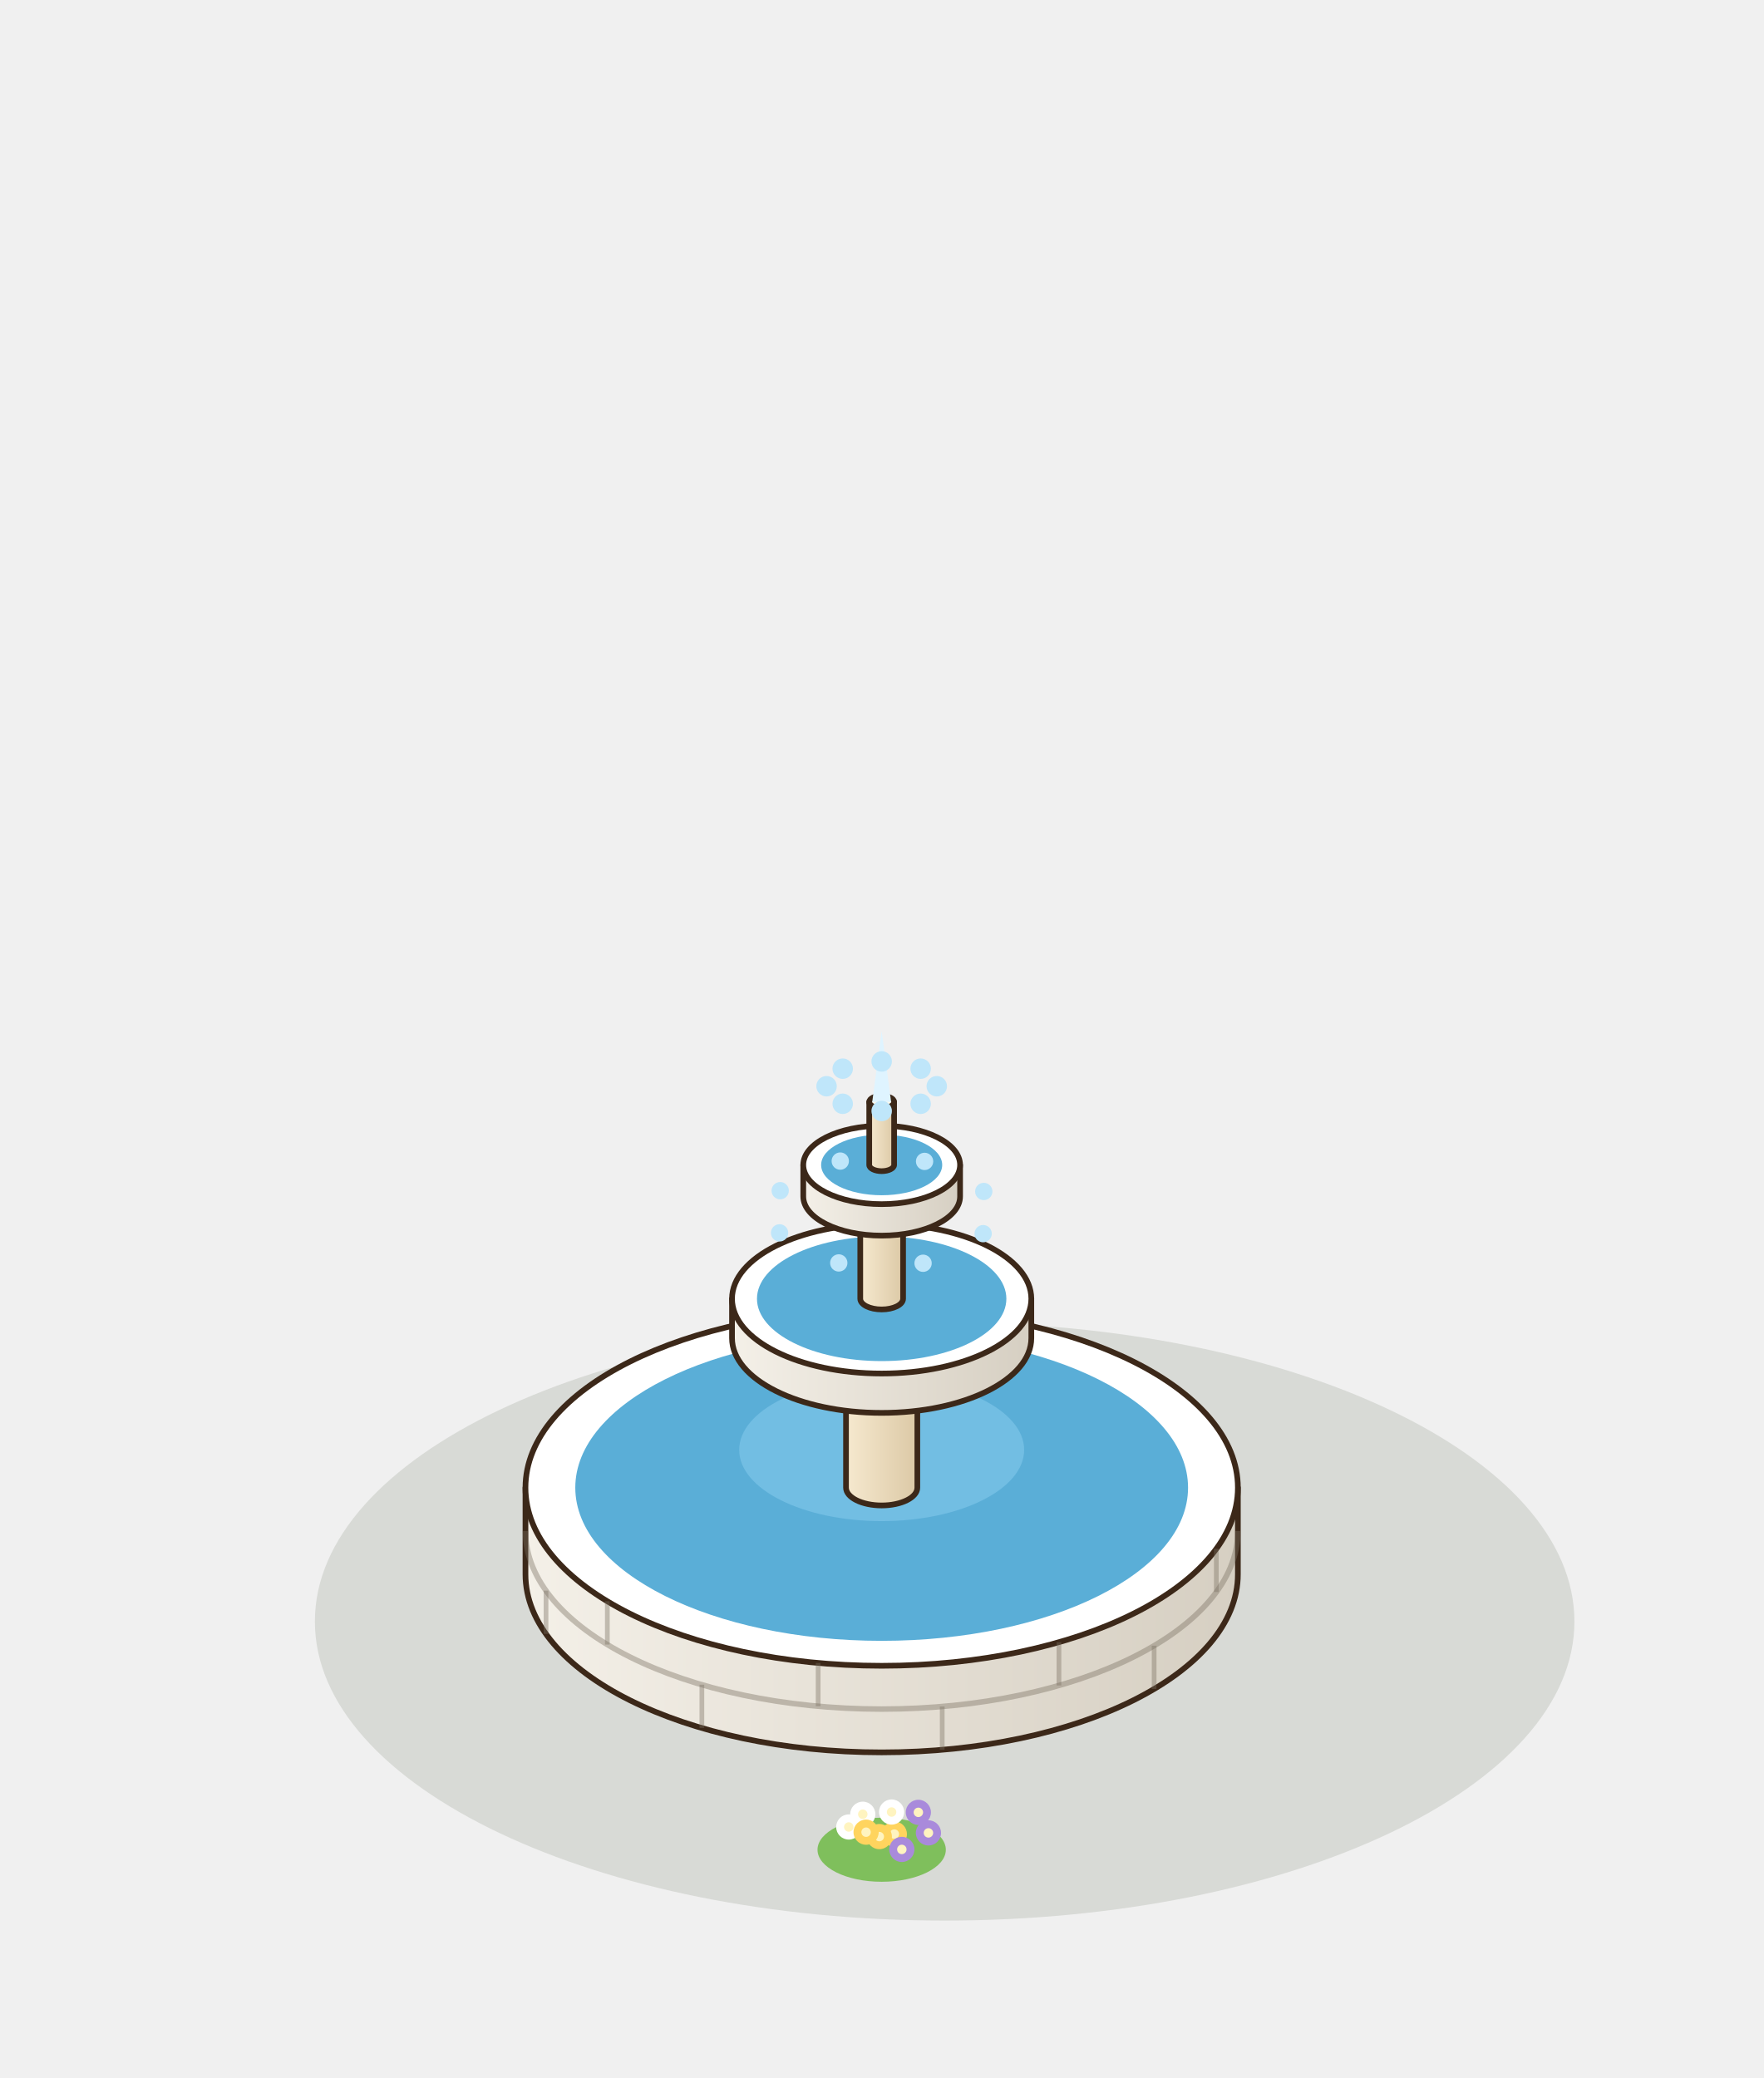
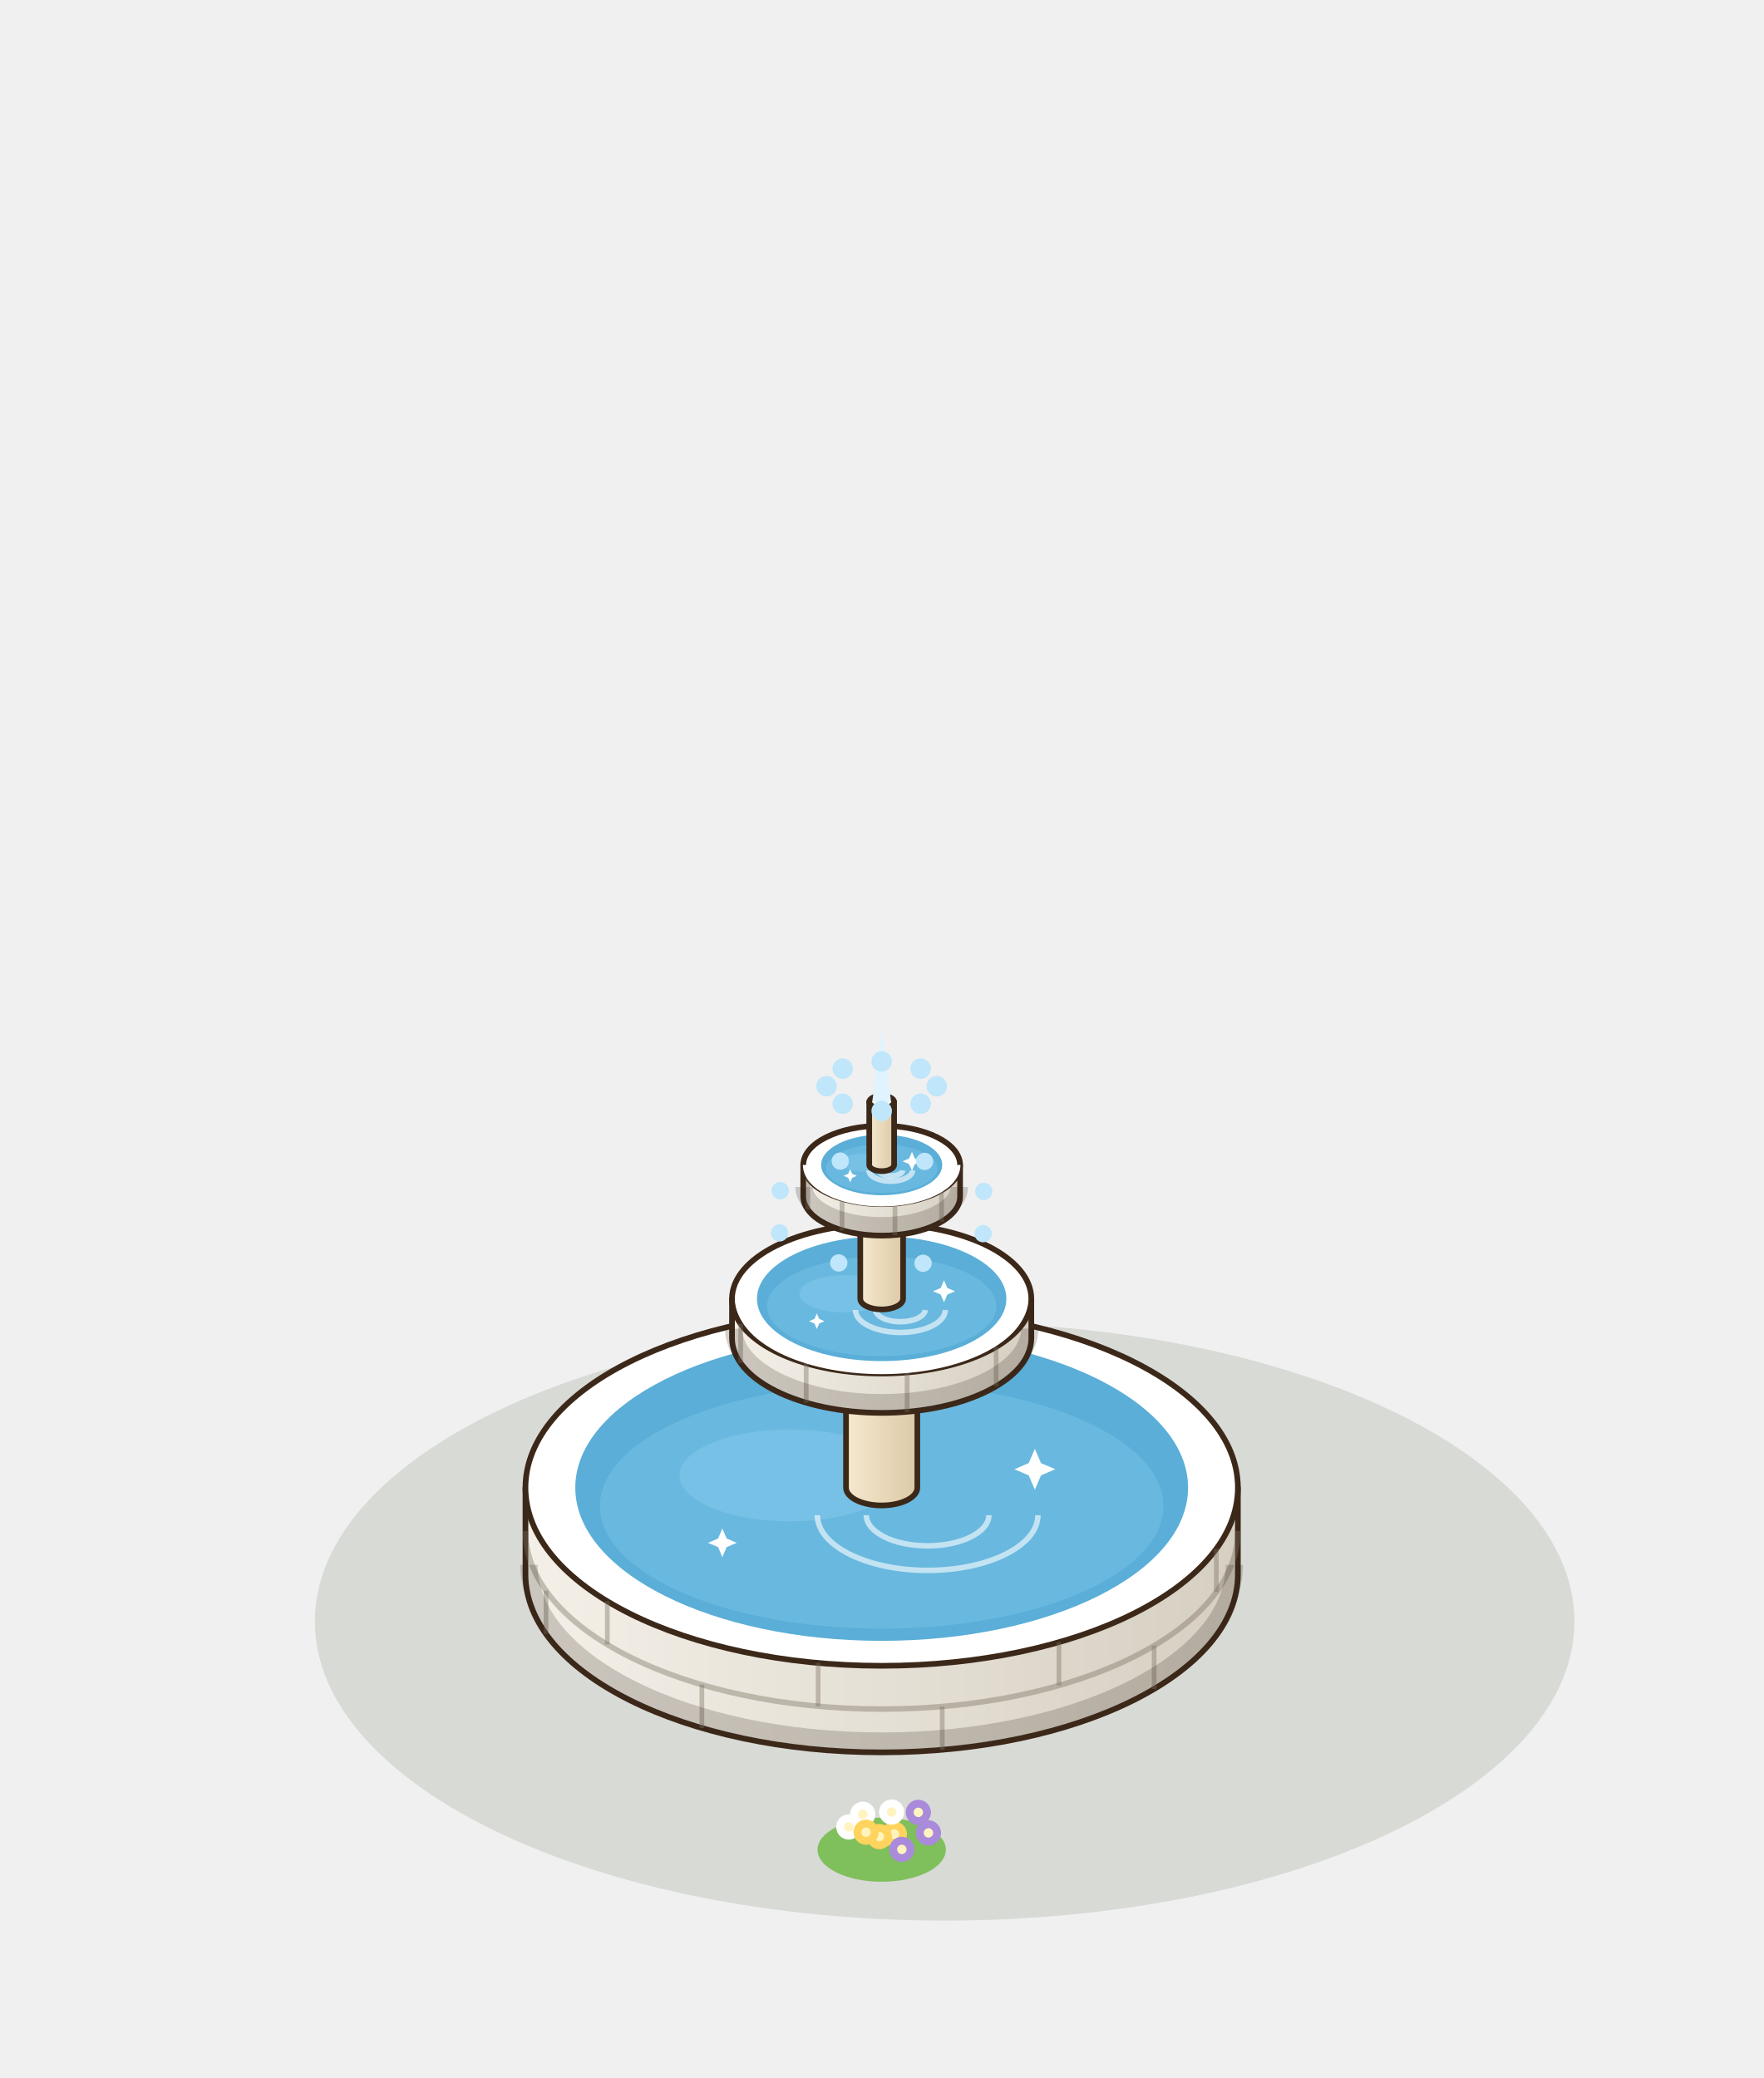
<svg xmlns="http://www.w3.org/2000/svg" width="280" height="330" viewBox="-140 -250 280 330">
  <g transform="scale(1.25)">
    <ellipse cx="8" cy="6" rx="80" ry="38" fill="rgba(40,55,20,.12)" />
    <ellipse cx="-1.6" cy="-36.2" rx="9.05" ry="4.53" fill="#7FBF5C" />
    <circle cx="0.19" cy="-38.1" r="1.6" fill="#F7A8C8" />
    <circle cx="0.19" cy="-38.1" r="0.6" fill="#FFF4C0" />
    <circle cx="-6.24" cy="-39.1" r="1.6" fill="#FFD45E" />
    <circle cx="-6.24" cy="-39.1" r="0.6" fill="#FFF4C0" />
    <circle cx="3.58" cy="-41.17" r="1.6" fill="#FFFFFF" />
    <circle cx="3.58" cy="-41.17" r="0.6" fill="#FFF4C0" />
    <circle cx="-1.93" cy="-37.74" r="1.6" fill="#E2574C" />
    <circle cx="-1.93" cy="-37.74" r="0.6" fill="#FFF4C0" />
    <circle cx="-4.26" cy="-40.9" r="1.6" fill="#F7A8C8" />
    <circle cx="-4.26" cy="-40.9" r="0.6" fill="#FFF4C0" />
    <circle cx="5" cy="-38.27" r="1.6" fill="#FFD45E" />
    <circle cx="5" cy="-38.27" r="0.6" fill="#FFF4C0" />
    <circle cx="-3.8" cy="-38.37" r="1.6" fill="#FFFFFF" />
    <circle cx="-3.8" cy="-38.37" r="0.6" fill="#FFF4C0" />
    <circle cx="-0.2" cy="-41.21" r="1.6" fill="#E2574C" />
    <circle cx="-0.2" cy="-41.21" r="0.6" fill="#FFF4C0" />
    <circle cx="1.25" cy="-35.94" r="1.6" fill="#F7A8C8" />
    <circle cx="1.25" cy="-35.94" r="0.6" fill="#FFF4C0" />
    <ellipse cx="0" cy="35" rx="8.15" ry="4.07" fill="#7FBF5C" />
    <circle cx="1.61" cy="33.01" r="1.6" fill="#FFD45E" />
    <circle cx="1.61" cy="33.01" r="0.6" fill="#FFF4C0" />
    <circle cx="-4.18" cy="32.11" r="1.6" fill="#FFFFFF" />
    <circle cx="-4.18" cy="32.11" r="0.6" fill="#FFF4C0" />
    <circle cx="4.66" cy="30.25" r="1.6" fill="#A98ADB" />
    <circle cx="4.66" cy="30.25" r="0.6" fill="#FFF4C0" />
    <circle cx="-0.3" cy="33.33" r="1.6" fill="#FFD45E" />
    <circle cx="-0.3" cy="33.33" r="0.6" fill="#FFF4C0" />
    <circle cx="-2.4" cy="30.49" r="1.6" fill="#FFFFFF" />
    <circle cx="-2.4" cy="30.49" r="0.6" fill="#FFF4C0" />
    <circle cx="5.94" cy="32.86" r="1.6" fill="#A98ADB" />
    <circle cx="5.94" cy="32.86" r="0.6" fill="#FFF4C0" />
    <circle cx="-1.98" cy="32.77" r="1.6" fill="#FFD45E" />
    <circle cx="-1.98" cy="32.77" r="0.6" fill="#FFF4C0" />
    <circle cx="1.26" cy="30.21" r="1.6" fill="#FFFFFF" />
    <circle cx="1.26" cy="30.21" r="0.6" fill="#FFF4C0" />
    <circle cx="2.56" cy="34.96" r="1.6" fill="#A98ADB" />
    <circle cx="2.56" cy="34.96" r="0.6" fill="#FFF4C0" />
    <defs>
      <linearGradient id="bs-100" x1="0" x2="1">
        <stop offset="0" stop-color="#F4F0E8" />
        <stop offset="1" stop-color="#D6CFC2" />
      </linearGradient>
    </defs>
    <path d="M-45.25,-11 L-45.25,0 A45.25,22.63 0 0 0 45.25,0 L45.25,-11 Z" fill="url(#bs-100)" stroke="#3C2819" stroke-width="0.72" stroke-linejoin="round" />
    <ellipse cx="0" cy="-11" rx="45.25" ry="22.63" fill="#FFFFFF" stroke="#3C2819" stroke-width="0.72" stroke-linejoin="round" />
    <line x1="34.61" y1="14.58" x2="34.61" y2="9.08" stroke="rgba(120,110,95,.4)" stroke-width="0.6" />
    <line x1="7.69" y1="22.3" x2="7.69" y2="16.8" stroke="rgba(120,110,95,.4)" stroke-width="0.6" />
    <line x1="-22.84" y1="19.53" x2="-22.84" y2="14.03" stroke="rgba(120,110,95,.4)" stroke-width="0.6" />
    <line x1="-42.64" y1="7.58" x2="-42.64" y2="2.08" stroke="rgba(120,110,95,.4)" stroke-width="0.6" />
    <path d="M-45.25,-5.5 A45.25,22.63 0 0 0 45.25,-5.5" fill="none" stroke="rgba(120,110,95,.4)" stroke-width="0.7" />
    <line x1="42.51" y1="2.26" x2="42.51" y2="-3.24" stroke="rgba(120,110,95,.4)" stroke-width="0.6" />
    <line x1="22.52" y1="14.13" x2="22.52" y2="8.63" stroke="rgba(120,110,95,.4)" stroke-width="0.6" />
    <line x1="-8.07" y1="16.77" x2="-8.07" y2="11.27" stroke="rgba(120,110,95,.4)" stroke-width="0.6" />
    <line x1="-34.85" y1="8.93" x2="-34.85" y2="3.43" stroke="rgba(120,110,95,.4)" stroke-width="0.6" />
+     <path d="M-44.8,-1.2 A44.8,22.4 0 0 0 44.8,-1.2" fill="none" stroke="rgba(40,30,20,.2)" stroke-width="2.2" />
+     <path d="M-42.99,-11 A42.99,21.5 0 0 0 42.99,-11" fill="none" stroke="#ffffff" stroke-width="1.1" />
    <ellipse cx="0" cy="-11" rx="38.92" ry="19.46" fill="#5AAED7" />
-     <ellipse cx="0" cy="-15.8" rx="18.1" ry="9.05" fill="#7CC4E8" opacity=".7" />
+     <ellipse cx="0" cy="-8.66" rx="35.8" ry="15.57" fill="#69b8df" />
+     <ellipse cx="-11.67" cy="-12.56" rx="14.01" ry="5.84" fill="#7CC4E8" opacity=".75" />
+     <path d="M-8.17,-7.5 A14.01,7.01 0 0 0 19.85,-7.5" fill="none" stroke="#FFFFFF" stroke-width="0.7" opacity=".6" />
+     <path d="M-1.95,-7.5 A7.78,3.89 0 0 0 13.62,-7.5" fill="none" stroke="#FFFFFF" stroke-width="0.7" opacity=".6" />
+     <path d="M19.46,-15.94 L20.24,-14.12 L22.06,-13.34 L20.24,-12.56 L19.46,-10.74 L18.68,-12.56 L16.86,-13.34 L18.68,-14.12 Z" fill="#FFFFFF" />
+     <path d="M-20.24,-5.81 L-19.69,-4.54 L-18.42,-3.99 L-19.69,-3.45 L-20.24,-2.17 L-20.78,-3.45 L-22.06,-3.99 L-20.78,-4.54 Z" fill="#FFFFFF" />
    <defs>
      <linearGradient id="bb-col" x1="0" x2="1">
        <stop offset="0" stop-color="#F6E9CF" />
        <stop offset="1" stop-color="#DCC9A6" />
      </linearGradient>
    </defs>
    <path d="M-4.53,-34 L-4.53,-11 A4.53,2.26 0 0 0 4.53,-11 L4.53,-34 Z" fill="url(#bb-col)" stroke="#3C2819" stroke-width="0.72" stroke-linejoin="round" />
    <ellipse cx="0" cy="-34" rx="4.53" ry="2.26" fill="#FFF8EA" stroke="#3C2819" stroke-width="0.72" stroke-linejoin="round" />
    <defs>
      <linearGradient id="bb-v1" x1="0" x2="1">
        <stop offset="0" stop-color="#F4F0E8" />
        <stop offset="1" stop-color="#D6CFC2" />
      </linearGradient>
    </defs>
    <path d="M-19.01,-35 L-19.01,-30 A19.01,9.5 0 0 0 19.01,-30 L19.01,-35 Z" fill="url(#bb-v1)" stroke="#3C2819" stroke-width="0.72" stroke-linejoin="round" />
    <ellipse cx="0" cy="-35" rx="19.01" ry="9.5" fill="#FFFFFF" stroke="#3C2819" stroke-width="0.72" stroke-linejoin="round" />
+     <line x1="14.54" y1="-23.88" x2="14.54" y2="-28.88" stroke="rgba(120,110,95,.4)" stroke-width="0.6" />
+     <line x1="3.23" y1="-20.63" x2="3.23" y2="-25.63" stroke="rgba(120,110,95,.4)" stroke-width="0.6" />
+     <line x1="-9.59" y1="-21.8" x2="-9.59" y2="-26.8" stroke="rgba(120,110,95,.4)" stroke-width="0.6" />
+     <line x1="-17.91" y1="-26.82" x2="-17.91" y2="-31.82" stroke="rgba(120,110,95,.4)" stroke-width="0.6" />
+     <path d="M-18.81,-31.2 A18.81,9.41 0 0 0 18.81,-31.2" fill="none" stroke="rgba(40,30,20,.2)" stroke-width="2.2" />
+     <path d="M-18.05,-35 A18.05,9.03 0 0 0 18.05,-35" fill="none" stroke="#ffffff" stroke-width="1.1" />
    <ellipse cx="0" cy="-35" rx="15.84" ry="7.92" fill="#5AAED7" />
+     <ellipse cx="0" cy="-34.05" rx="14.57" ry="6.34" fill="#69b8df" />
+     <ellipse cx="-4.75" cy="-35.63" rx="5.7" ry="2.38" fill="#7CC4E8" opacity=".75" />
+     <path d="M-3.33,-33.57 A5.7,2.85 0 0 0 8.08,-33.57" fill="none" stroke="#FFFFFF" stroke-width="0.7" opacity=".6" />
+     <path d="M-0.79,-33.57 A3.17,1.58 0 0 0 5.54,-33.57" fill="none" stroke="#FFFFFF" stroke-width="0.7" opacity=".6" />
+     <path d="M7.92,-37.35 L8.34,-36.37 L9.32,-35.95 L8.34,-35.53 L7.92,-34.55 L7.5,-35.53 L6.52,-35.95 L7.5,-36.37 Z" fill="#FFFFFF" />
+     <path d="M-8.24,-33.13 L-7.94,-32.44 L-7.26,-32.15 L-7.94,-31.85 L-8.24,-31.17 L-8.53,-31.85 L-9.22,-32.15 L-8.53,-32.44 Z" fill="#FFFFFF" />
    <defs>
      <linearGradient id="bb-col2" x1="0" x2="1">
        <stop offset="0" stop-color="#F6E9CF" />
        <stop offset="1" stop-color="#DCC9A6" />
      </linearGradient>
    </defs>
    <path d="M-2.72,-50 L-2.72,-35 A2.72,1.36 0 0 0 2.72,-35 L2.72,-50 Z" fill="url(#bb-col2)" stroke="#3C2819" stroke-width="0.72" stroke-linejoin="round" />
    <ellipse cx="0" cy="-50" rx="2.72" ry="1.36" fill="#FFF8EA" stroke="#3C2819" stroke-width="0.72" stroke-linejoin="round" />
    <defs>
      <linearGradient id="bb-v2" x1="0" x2="1">
        <stop offset="0" stop-color="#F4F0E8" />
        <stop offset="1" stop-color="#D6CFC2" />
      </linearGradient>
    </defs>
    <path d="M-9.96,-52 L-9.96,-48 A9.96,4.98 0 0 0 9.96,-48 L9.96,-52 Z" fill="url(#bb-v2)" stroke="#3C2819" stroke-width="0.72" stroke-linejoin="round" />
    <ellipse cx="0" cy="-52" rx="9.96" ry="4.98" fill="#FFFFFF" stroke="#3C2819" stroke-width="0.72" stroke-linejoin="round" />
+     <line x1="7.61" y1="-44.79" x2="7.61" y2="-48.79" stroke="rgba(120,110,95,.4)" stroke-width="0.6" />
+     <line x1="1.69" y1="-43.09" x2="1.69" y2="-47.09" stroke="rgba(120,110,95,.4)" stroke-width="0.6" />
+     <line x1="-5.03" y1="-43.7" x2="-5.03" y2="-47.7" stroke="rgba(120,110,95,.4)" stroke-width="0.6" />
+     <line x1="-9.38" y1="-46.33" x2="-9.38" y2="-50.33" stroke="rgba(120,110,95,.4)" stroke-width="0.6" />
+     <path d="M-9.86,-49.2 A9.86,4.93 0 0 0 9.86,-49.2" fill="none" stroke="rgba(40,30,20,.2)" stroke-width="2.2" />
+     <path d="M-9.46,-52 A9.46,4.73 0 0 0 9.46,-52" fill="none" stroke="#ffffff" stroke-width="1.1" />
    <ellipse cx="0" cy="-52" rx="7.69" ry="3.85" fill="#5AAED7" />
+     <ellipse cx="0" cy="-51.54" rx="7.08" ry="3.08" fill="#69b8df" />
+     <ellipse cx="-2.31" cy="-52.31" rx="2.77" ry="1.15" fill="#7CC4E8" opacity=".75" />
+     <path d="M-1.62,-51.31 A2.77,1.38 0 0 0 3.92,-51.31" fill="none" stroke="#FFFFFF" stroke-width="0.7" opacity=".6" />
+     <path d="M-0.38,-51.31 A1.54,0.77 0 0 0 2.69,-51.31" fill="none" stroke="#FFFFFF" stroke-width="0.7" opacity=".6" />
+     <path d="M3.85,-53.66 L4.21,-52.82 L5.05,-52.46 L4.21,-52.1 L3.85,-51.26 L3.49,-52.1 L2.65,-52.46 L3.49,-52.82 Z" fill="#FFFFFF" />
+     <path d="M-4,-51.46 L-3.75,-50.87 L-3.16,-50.62 L-3.75,-50.36 L-4,-49.78 L-4.25,-50.36 L-4.84,-50.62 L-4.25,-50.87 Z" fill="#FFFFFF" />
    <defs>
      <linearGradient id="bb-tip" x1="0" x2="1">
        <stop offset="0" stop-color="#F6E9CF" />
        <stop offset="1" stop-color="#DCC9A6" />
      </linearGradient>
    </defs>
    <path d="M-1.58,-60 L-1.58,-52 A1.58,0.79 0 0 0 1.58,-52 L1.58,-60 Z" fill="url(#bb-tip)" stroke="#3C2819" stroke-width="0.72" stroke-linejoin="round" />
    <ellipse cx="0" cy="-60" rx="1.58" ry="0.79" fill="#FFF8EA" stroke="#3C2819" stroke-width="0.72" stroke-linejoin="round" />
    <path d="M-1.2,-60 L0,-69 L1.2,-60 Z" fill="#DFF4FF" />
    <circle cx="7" cy="-62" r="1.3" fill="#BFE6FA" />
    <circle cx="12.89" cy="-43.27" r="1.1" fill="#BFE6FA" />
    <circle cx="4.95" cy="-59.77" r="1.3" fill="#BFE6FA" />
    <circle cx="5.26" cy="-39.51" r="1.1" fill="#BFE6FA" />
    <circle cx="0" cy="-58.85" r="1.3" fill="#BFE6FA" />
    <circle cx="-5.45" cy="-39.55" r="1.1" fill="#BFE6FA" />
    <circle cx="-4.95" cy="-59.77" r="1.3" fill="#BFE6FA" />
    <circle cx="-12.97" cy="-43.37" r="1.1" fill="#BFE6FA" />
    <circle cx="-7" cy="-62" r="1.3" fill="#BFE6FA" />
    <circle cx="-12.89" cy="-48.73" r="1.1" fill="#BFE6FA" />
    <circle cx="-4.95" cy="-64.23" r="1.3" fill="#BFE6FA" />
    <circle cx="-5.26" cy="-52.49" r="1.1" fill="#BFE6FA" />
    <circle cx="0" cy="-65.15" r="1.3" fill="#BFE6FA" />
    <circle cx="5.45" cy="-52.45" r="1.1" fill="#BFE6FA" />
    <circle cx="4.95" cy="-64.23" r="1.3" fill="#BFE6FA" />
    <circle cx="12.97" cy="-48.63" r="1.1" fill="#BFE6FA" />
  </g>
</svg>
